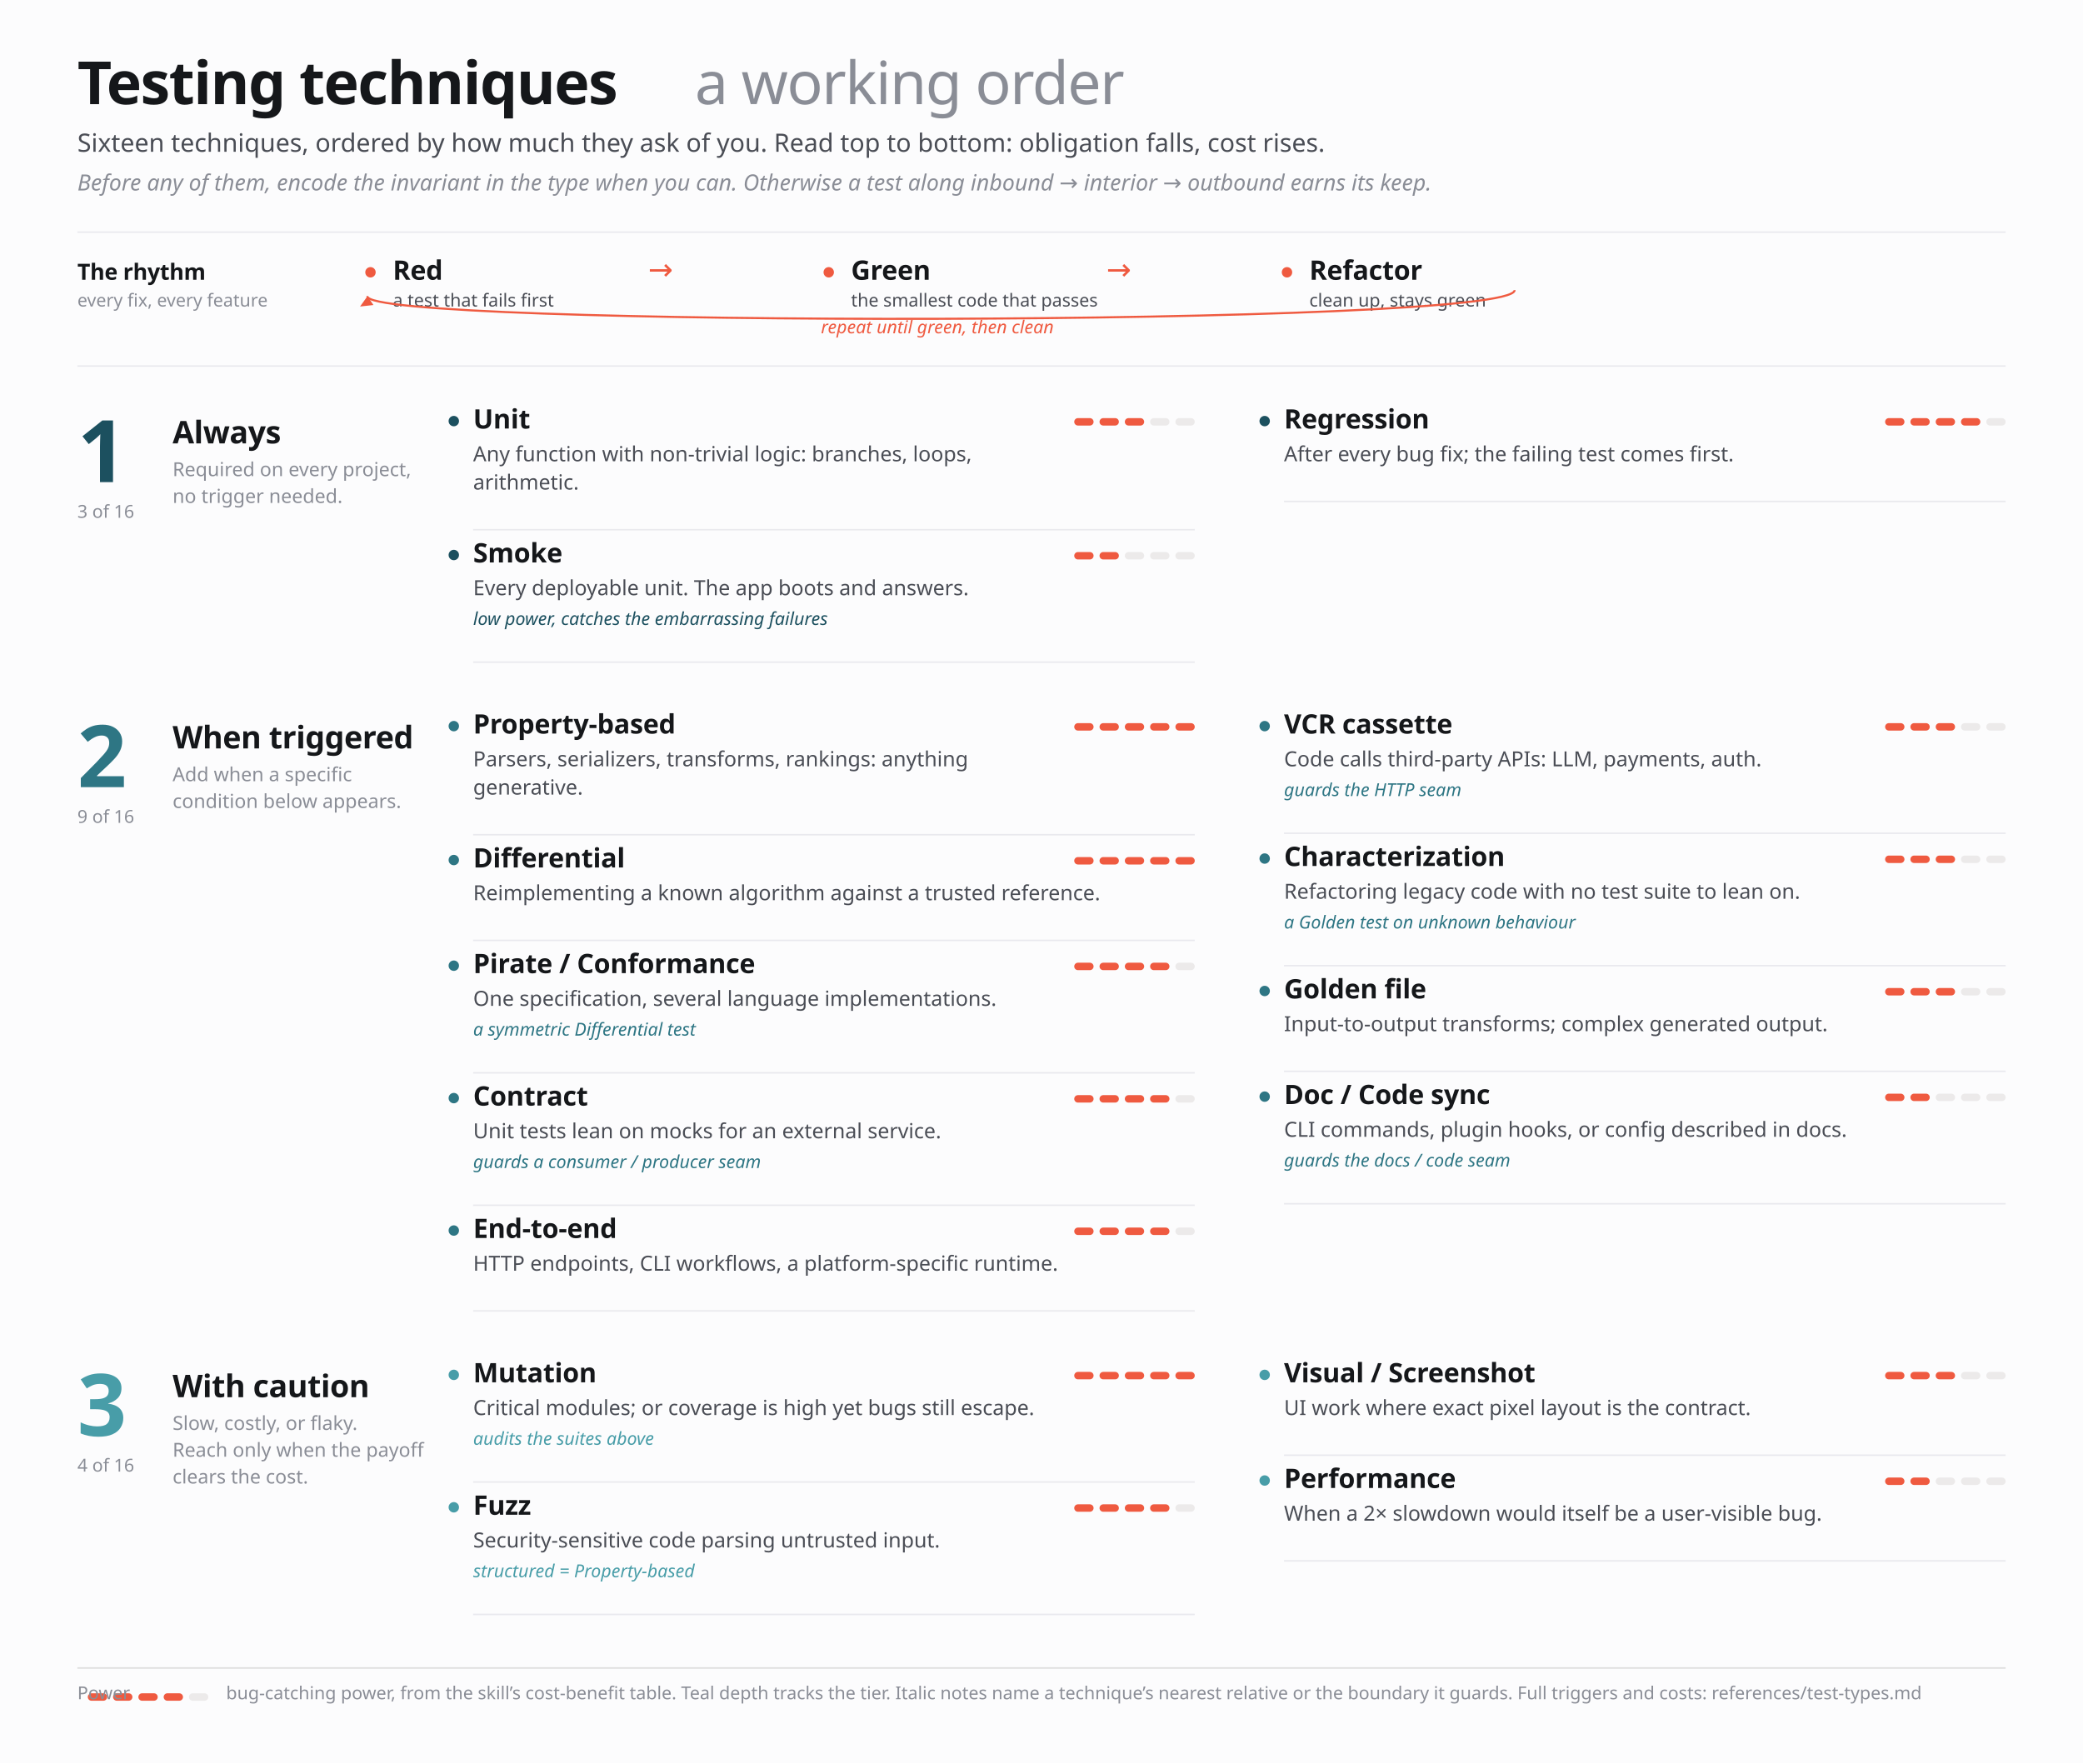
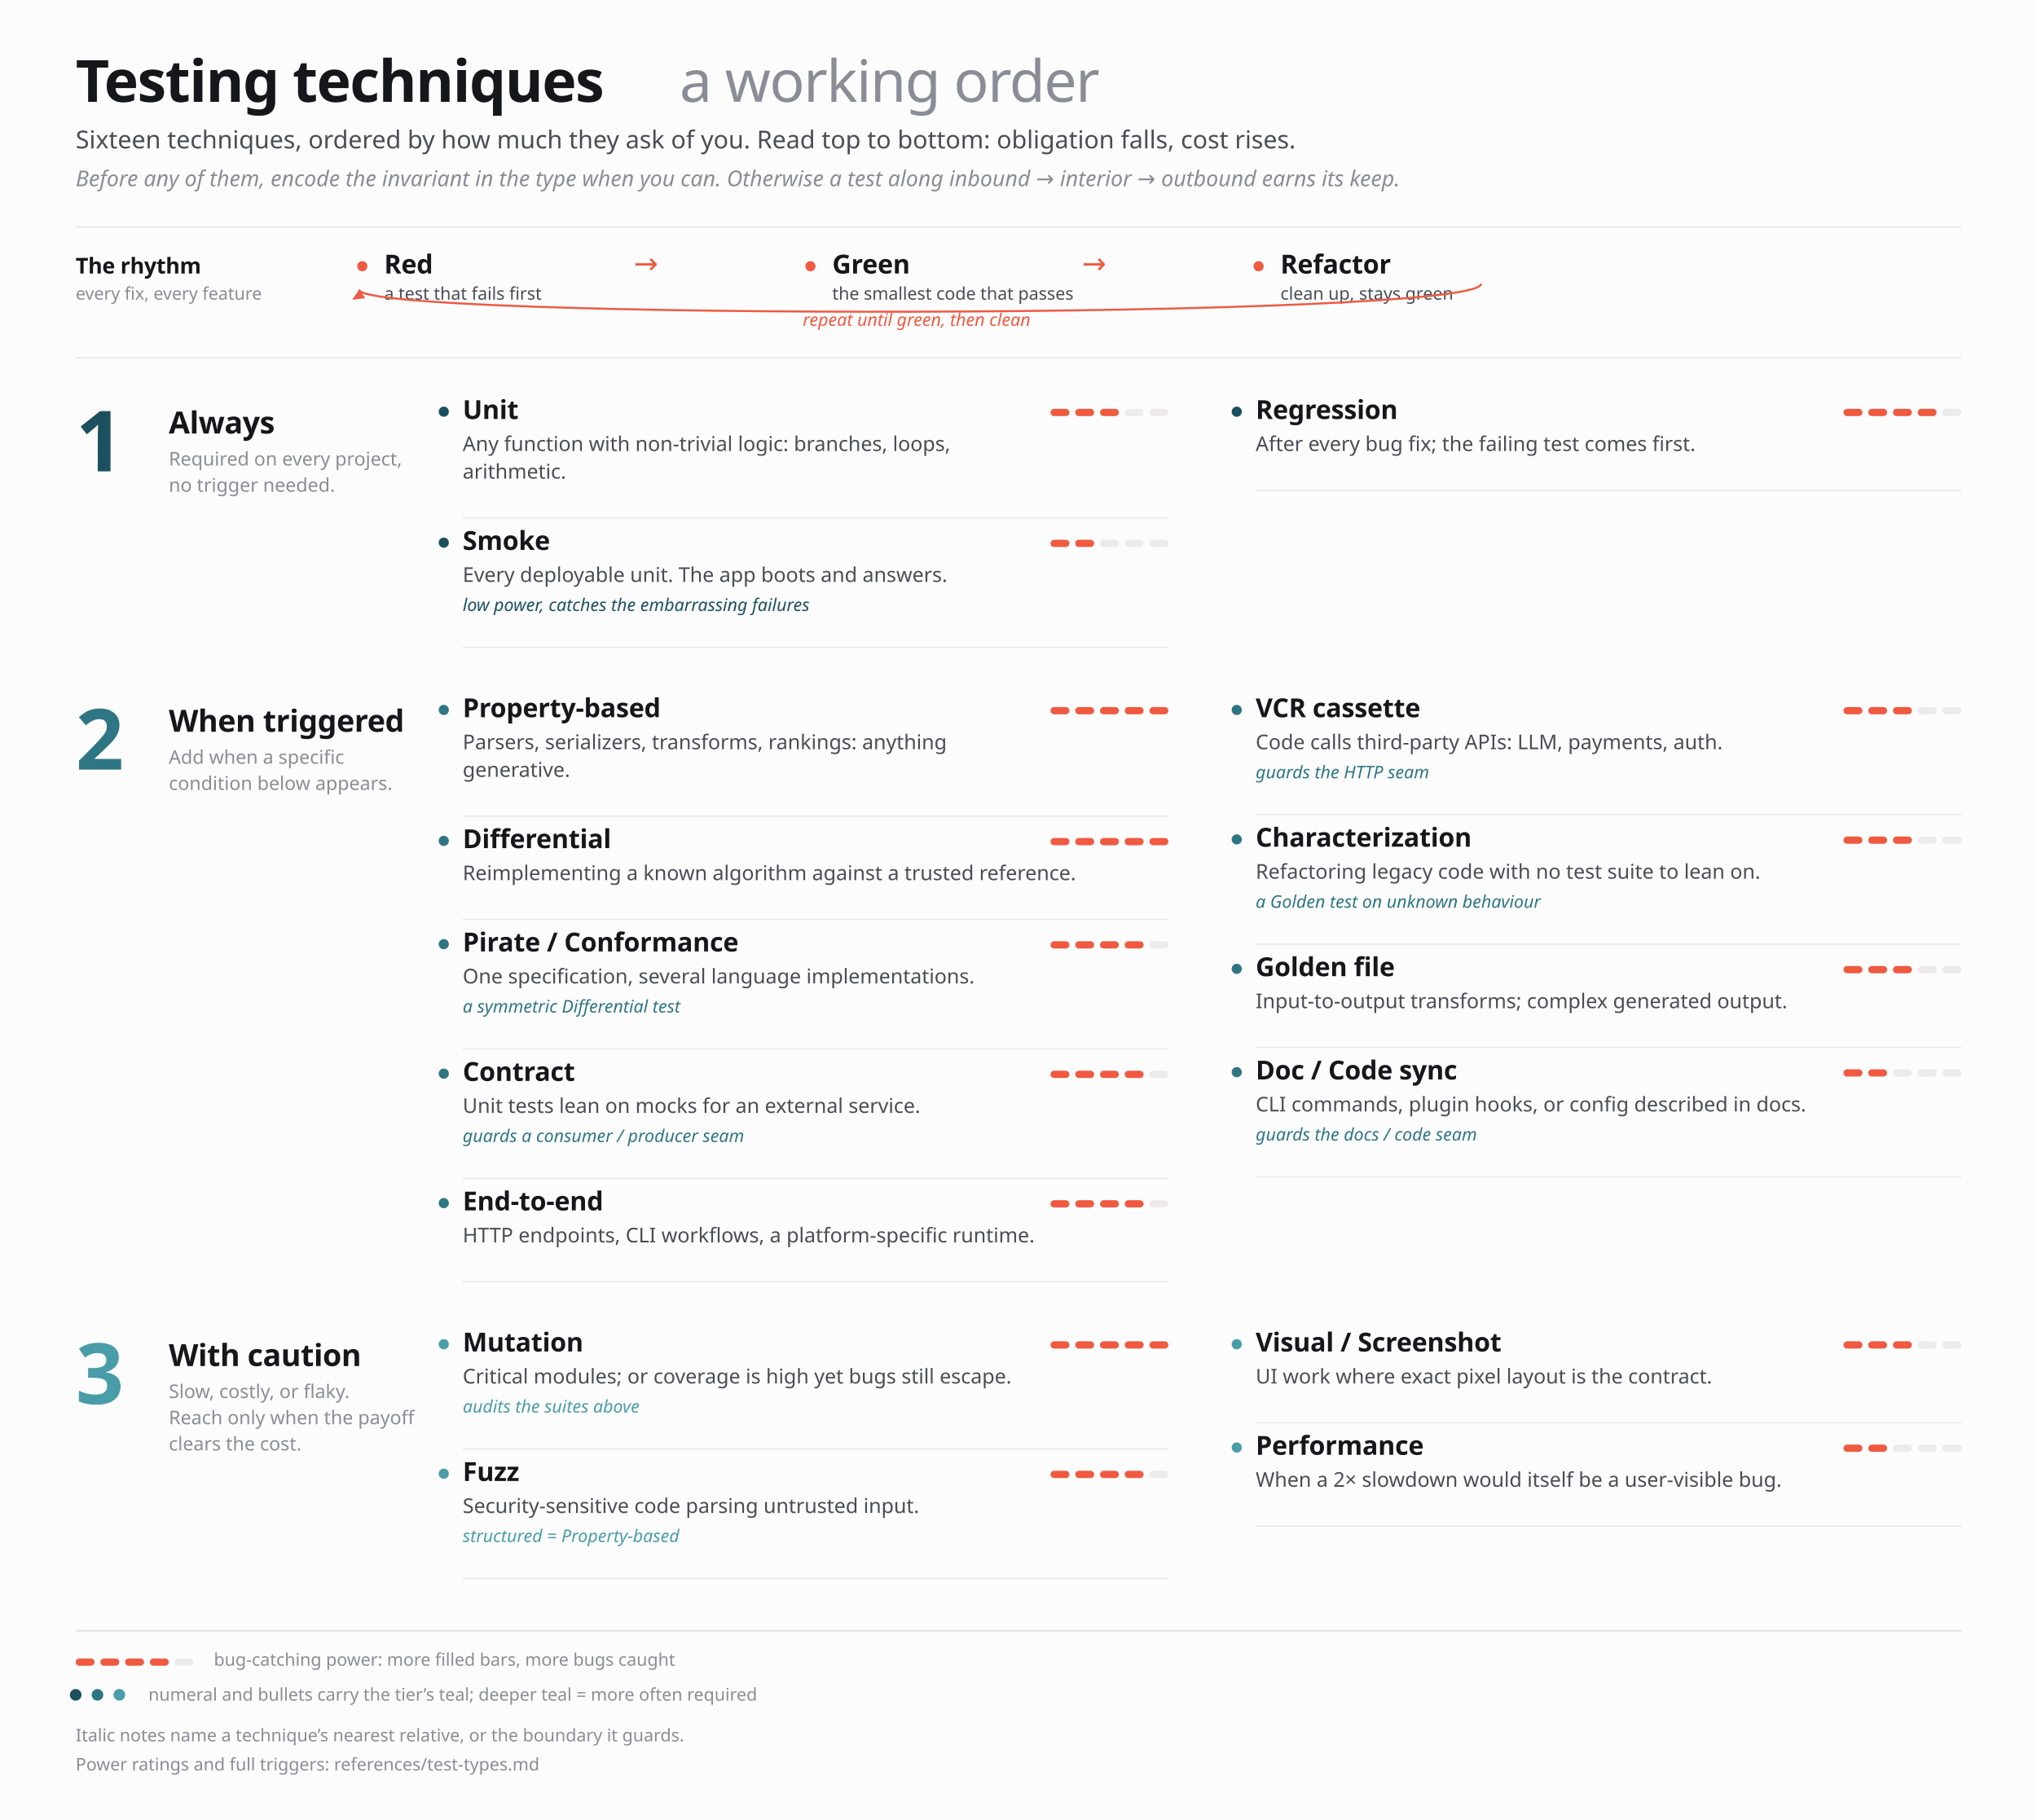
- <svg xmlns="http://www.w3.org/2000/svg" width="1400" height="1185" viewBox="0 0 1400 1185">
-   <rect width="1400" height="1185" fill="#fcfcfd" />
+ <svg xmlns="http://www.w3.org/2000/svg" width="1400" height="1251" viewBox="0 0 1400 1251">
+   <rect width="1400" height="1251" fill="#fcfcfd" />
  <text x="52.0" y="70.0" font-size="40" font-family="Bricolage Grotesque" font-weight="700" fill="#15171a" text-anchor="start" font-kerning="normal" letter-spacing="-0.80">Testing techniques</text>
  <text x="467.0" y="70.0" font-size="40" font-family="Bricolage Grotesque" font-weight="300" fill="#8a8d96" text-anchor="start" font-kerning="normal" letter-spacing="-0.80">a working order</text>
  <text x="52.0" y="102.0" font-size="17" font-family="Hanken Grotesk" font-weight="400" fill="#4a4d55" text-anchor="start" font-kerning="normal">Sixteen techniques, ordered by how much they ask of you. Read top to bottom: obligation falls, cost rises.</text>
  <text x="52.0" y="128.0" font-size="15" font-family="Hanken Grotesk" font-weight="400" fill="#8a8d96" text-anchor="start" font-kerning="normal" font-style="italic">Before any of them, encode the invariant in the type when you can. Otherwise a test along inbound → interior → outbound earns its keep.</text>
  <line x1="52.0" y1="156.0" x2="1348.0" y2="156.0" stroke="#e9e9ee" stroke-width="1" />
  <text x="52.0" y="188.0" font-size="15" font-family="Bricolage Grotesque" font-weight="600" fill="#15171a" text-anchor="start" font-kerning="normal" letter-spacing="-0.15">The rhythm</text>
  <text x="52.0" y="206.0" font-size="12" font-family="Hanken Grotesk" font-weight="400" fill="#8a8d96" text-anchor="start" font-kerning="normal">every fix, every feature</text>
  <circle cx="249.0" cy="183.0" r="3.5" fill="#ef5a40" />
  <text x="264.0" y="188.0" font-size="18" font-family="Bricolage Grotesque" font-weight="600" fill="#15171a" text-anchor="start" font-kerning="normal" letter-spacing="-0.11">Red</text>
  <text x="264.0" y="206.0" font-size="12" font-family="Hanken Grotesk" font-weight="400" fill="#4a4d55" text-anchor="start" font-kerning="normal">a test that fails first</text>
  <circle cx="557.0" cy="183.0" r="3.5" fill="#ef5a40" />
  <text x="572.0" y="188.0" font-size="18" font-family="Bricolage Grotesque" font-weight="600" fill="#15171a" text-anchor="start" font-kerning="normal" letter-spacing="-0.11">Green</text>
  <text x="572.0" y="206.0" font-size="12" font-family="Hanken Grotesk" font-weight="400" fill="#4a4d55" text-anchor="start" font-kerning="normal">the smallest code that passes</text>
  <circle cx="865.0" cy="183.0" r="3.5" fill="#ef5a40" />
  <text x="880.0" y="188.0" font-size="18" font-family="Bricolage Grotesque" font-weight="600" fill="#15171a" text-anchor="start" font-kerning="normal" letter-spacing="-0.11">Refactor</text>
  <text x="880.0" y="206.0" font-size="12" font-family="Hanken Grotesk" font-weight="400" fill="#4a4d55" text-anchor="start" font-kerning="normal">clean up, stays green</text>
  <text x="444.0" y="188.0" font-size="20" font-family="Hanken Grotesk" font-weight="400" fill="#ef5a40" text-anchor="middle" font-kerning="normal">→</text>
  <text x="752.0" y="188.0" font-size="20" font-family="Hanken Grotesk" font-weight="400" fill="#ef5a40" text-anchor="middle" font-kerning="normal">→</text>
  <path d="M 1018.0,195.0 C 1018.0,220.0 242.0,220.0 247.0,199.0" fill="none" stroke="#ef5a40" stroke-width="1.4" />
  <path d="M 247.0,199.0 l -5,7 l 9,-1 z" fill="#ef5a40" />
  <text x="630.0" y="224.0" font-size="12" font-family="Hanken Grotesk" font-weight="400" fill="#ef5a40" text-anchor="middle" font-kerning="normal" font-style="italic">repeat until green, then clean</text>
  <line x1="52.0" y1="246.0" x2="1348.0" y2="246.0" stroke="#e9e9ee" stroke-width="1" />
  <text x="52.0" y="324.0" font-size="58" font-family="Bricolage Grotesque" font-weight="700" fill="#1c505f" text-anchor="start" font-kerning="normal" letter-spacing="-1.74">1</text>
  <text x="116.0" y="298.0" font-size="21" font-family="Bricolage Grotesque" font-weight="600" fill="#15171a" text-anchor="start" font-kerning="normal" letter-spacing="-0.21">Always</text>
  <text x="116.0" y="320.0" font-size="13" font-family="Hanken Grotesk" font-weight="400" fill="#8a8d96" text-anchor="start" font-kerning="normal">Required on every project,</text>
  <text x="116.0" y="338.0" font-size="13" font-family="Hanken Grotesk" font-weight="400" fill="#8a8d96" text-anchor="start" font-kerning="normal">no trigger needed.</text>
-   <text x="52.0" y="348.0" font-size="12" font-family="Hanken Grotesk" font-weight="400" fill="#8a8d96" text-anchor="start" font-kerning="normal">3 of 16</text>
  <circle cx="305.0" cy="283.0" r="3.5" fill="#1c505f" />
  <text x="318.0" y="288.0" font-size="18" font-family="Bricolage Grotesque" font-weight="600" fill="#15171a" text-anchor="start" font-kerning="normal" letter-spacing="-0.11">Unit</text>
  <rect x="722.0" y="281.0" width="13" height="5" rx="2.5" fill="#ef5a40" />
  <rect x="739.0" y="281.0" width="13" height="5" rx="2.5" fill="#ef5a40" />
  <rect x="756.0" y="281.0" width="13" height="5" rx="2.5" fill="#ef5a40" />
  <rect x="773.0" y="281.0" width="13" height="5" rx="2.5" fill="#eceaea" />
  <rect x="790.0" y="281.0" width="13" height="5" rx="2.5" fill="#eceaea" />
  <text x="318.0" y="310.0" font-size="14" font-family="Hanken Grotesk" font-weight="400" fill="#4a4d55" text-anchor="start" font-kerning="normal">Any function with non-trivial logic: branches, loops,</text>
  <text x="318.0" y="329.0" font-size="14" font-family="Hanken Grotesk" font-weight="400" fill="#4a4d55" text-anchor="start" font-kerning="normal">arithmetic.</text>
  <line x1="318.0" y1="356.0" x2="803.0" y2="356.0" stroke="#e9e9ee" stroke-width="1" />
  <circle cx="305.0" cy="373.0" r="3.5" fill="#1c505f" />
  <text x="318.0" y="378.0" font-size="18" font-family="Bricolage Grotesque" font-weight="600" fill="#15171a" text-anchor="start" font-kerning="normal" letter-spacing="-0.11">Smoke</text>
  <rect x="722.0" y="371.0" width="13" height="5" rx="2.5" fill="#ef5a40" />
  <rect x="739.0" y="371.0" width="13" height="5" rx="2.5" fill="#ef5a40" />
  <rect x="756.0" y="371.0" width="13" height="5" rx="2.5" fill="#eceaea" />
  <rect x="773.0" y="371.0" width="13" height="5" rx="2.5" fill="#eceaea" />
  <rect x="790.0" y="371.0" width="13" height="5" rx="2.5" fill="#eceaea" />
  <text x="318.0" y="400.0" font-size="14" font-family="Hanken Grotesk" font-weight="400" fill="#4a4d55" text-anchor="start" font-kerning="normal">Every deployable unit. The app boots and answers.</text>
  <text x="318.0" y="420.0" font-size="12" font-family="Hanken Grotesk" font-weight="400" fill="#1c505f" text-anchor="start" font-kerning="normal" font-style="italic">low power, catches the embarrassing failures</text>
  <line x1="318.0" y1="445.0" x2="803.0" y2="445.0" stroke="#e9e9ee" stroke-width="1" />
  <circle cx="850.0" cy="283.0" r="3.5" fill="#1c505f" />
  <text x="863.0" y="288.0" font-size="18" font-family="Bricolage Grotesque" font-weight="600" fill="#15171a" text-anchor="start" font-kerning="normal" letter-spacing="-0.11">Regression</text>
  <rect x="1267.0" y="281.0" width="13" height="5" rx="2.5" fill="#ef5a40" />
  <rect x="1284.0" y="281.0" width="13" height="5" rx="2.5" fill="#ef5a40" />
  <rect x="1301.0" y="281.0" width="13" height="5" rx="2.5" fill="#ef5a40" />
  <rect x="1318.0" y="281.0" width="13" height="5" rx="2.5" fill="#ef5a40" />
  <rect x="1335.0" y="281.0" width="13" height="5" rx="2.5" fill="#eceaea" />
  <text x="863.0" y="310.0" font-size="14" font-family="Hanken Grotesk" font-weight="400" fill="#4a4d55" text-anchor="start" font-kerning="normal">After every bug fix; the failing test comes first.</text>
  <line x1="863.0" y1="337.0" x2="1348.0" y2="337.0" stroke="#e9e9ee" stroke-width="1" />
  <text x="52.0" y="529.0" font-size="58" font-family="Bricolage Grotesque" font-weight="700" fill="#2e7684" text-anchor="start" font-kerning="normal" letter-spacing="-1.74">2</text>
  <text x="116.0" y="503.0" font-size="21" font-family="Bricolage Grotesque" font-weight="600" fill="#15171a" text-anchor="start" font-kerning="normal" letter-spacing="-0.21">When triggered</text>
  <text x="116.0" y="525.0" font-size="13" font-family="Hanken Grotesk" font-weight="400" fill="#8a8d96" text-anchor="start" font-kerning="normal">Add when a specific</text>
  <text x="116.0" y="543.0" font-size="13" font-family="Hanken Grotesk" font-weight="400" fill="#8a8d96" text-anchor="start" font-kerning="normal">condition below appears.</text>
-   <text x="52.0" y="553.0" font-size="12" font-family="Hanken Grotesk" font-weight="400" fill="#8a8d96" text-anchor="start" font-kerning="normal">9 of 16</text>
  <circle cx="305.0" cy="488.0" r="3.5" fill="#2e7684" />
  <text x="318.0" y="493.0" font-size="18" font-family="Bricolage Grotesque" font-weight="600" fill="#15171a" text-anchor="start" font-kerning="normal" letter-spacing="-0.11">Property-based</text>
  <rect x="722.0" y="486.0" width="13" height="5" rx="2.5" fill="#ef5a40" />
  <rect x="739.0" y="486.0" width="13" height="5" rx="2.5" fill="#ef5a40" />
  <rect x="756.0" y="486.0" width="13" height="5" rx="2.5" fill="#ef5a40" />
  <rect x="773.0" y="486.0" width="13" height="5" rx="2.5" fill="#ef5a40" />
  <rect x="790.0" y="486.0" width="13" height="5" rx="2.5" fill="#ef5a40" />
  <text x="318.0" y="515.0" font-size="14" font-family="Hanken Grotesk" font-weight="400" fill="#4a4d55" text-anchor="start" font-kerning="normal">Parsers, serializers, transforms, rankings: anything</text>
  <text x="318.0" y="534.0" font-size="14" font-family="Hanken Grotesk" font-weight="400" fill="#4a4d55" text-anchor="start" font-kerning="normal">generative.</text>
  <line x1="318.0" y1="561.0" x2="803.0" y2="561.0" stroke="#e9e9ee" stroke-width="1" />
  <circle cx="305.0" cy="578.0" r="3.5" fill="#2e7684" />
  <text x="318.0" y="583.0" font-size="18" font-family="Bricolage Grotesque" font-weight="600" fill="#15171a" text-anchor="start" font-kerning="normal" letter-spacing="-0.11">Differential</text>
  <rect x="722.0" y="576.0" width="13" height="5" rx="2.5" fill="#ef5a40" />
  <rect x="739.0" y="576.0" width="13" height="5" rx="2.5" fill="#ef5a40" />
  <rect x="756.0" y="576.0" width="13" height="5" rx="2.5" fill="#ef5a40" />
  <rect x="773.0" y="576.0" width="13" height="5" rx="2.5" fill="#ef5a40" />
  <rect x="790.0" y="576.0" width="13" height="5" rx="2.5" fill="#ef5a40" />
  <text x="318.0" y="605.0" font-size="14" font-family="Hanken Grotesk" font-weight="400" fill="#4a4d55" text-anchor="start" font-kerning="normal">Reimplementing a known algorithm against a trusted reference.</text>
  <line x1="318.0" y1="632.0" x2="803.0" y2="632.0" stroke="#e9e9ee" stroke-width="1" />
  <circle cx="305.0" cy="649.0" r="3.5" fill="#2e7684" />
  <text x="318.0" y="654.0" font-size="18" font-family="Bricolage Grotesque" font-weight="600" fill="#15171a" text-anchor="start" font-kerning="normal" letter-spacing="-0.11">Pirate / Conformance</text>
  <rect x="722.0" y="647.0" width="13" height="5" rx="2.5" fill="#ef5a40" />
  <rect x="739.0" y="647.0" width="13" height="5" rx="2.5" fill="#ef5a40" />
  <rect x="756.0" y="647.0" width="13" height="5" rx="2.5" fill="#ef5a40" />
  <rect x="773.0" y="647.0" width="13" height="5" rx="2.5" fill="#ef5a40" />
  <rect x="790.0" y="647.0" width="13" height="5" rx="2.5" fill="#eceaea" />
  <text x="318.0" y="676.0" font-size="14" font-family="Hanken Grotesk" font-weight="400" fill="#4a4d55" text-anchor="start" font-kerning="normal">One specification, several language implementations.</text>
  <text x="318.0" y="696.0" font-size="12" font-family="Hanken Grotesk" font-weight="400" fill="#2e7684" text-anchor="start" font-kerning="normal" font-style="italic">a symmetric Differential test</text>
  <line x1="318.0" y1="721.0" x2="803.0" y2="721.0" stroke="#e9e9ee" stroke-width="1" />
  <circle cx="305.0" cy="738.0" r="3.5" fill="#2e7684" />
  <text x="318.0" y="743.0" font-size="18" font-family="Bricolage Grotesque" font-weight="600" fill="#15171a" text-anchor="start" font-kerning="normal" letter-spacing="-0.11">Contract</text>
  <rect x="722.0" y="736.0" width="13" height="5" rx="2.5" fill="#ef5a40" />
  <rect x="739.0" y="736.0" width="13" height="5" rx="2.5" fill="#ef5a40" />
  <rect x="756.0" y="736.0" width="13" height="5" rx="2.5" fill="#ef5a40" />
  <rect x="773.0" y="736.0" width="13" height="5" rx="2.5" fill="#ef5a40" />
  <rect x="790.0" y="736.0" width="13" height="5" rx="2.5" fill="#eceaea" />
  <text x="318.0" y="765.0" font-size="14" font-family="Hanken Grotesk" font-weight="400" fill="#4a4d55" text-anchor="start" font-kerning="normal">Unit tests lean on mocks for an external service.</text>
  <text x="318.0" y="785.0" font-size="12" font-family="Hanken Grotesk" font-weight="400" fill="#2e7684" text-anchor="start" font-kerning="normal" font-style="italic">guards a consumer / producer seam</text>
  <line x1="318.0" y1="810.0" x2="803.0" y2="810.0" stroke="#e9e9ee" stroke-width="1" />
  <circle cx="305.0" cy="827.0" r="3.5" fill="#2e7684" />
  <text x="318.0" y="832.0" font-size="18" font-family="Bricolage Grotesque" font-weight="600" fill="#15171a" text-anchor="start" font-kerning="normal" letter-spacing="-0.11">End-to-end</text>
  <rect x="722.0" y="825.0" width="13" height="5" rx="2.5" fill="#ef5a40" />
  <rect x="739.0" y="825.0" width="13" height="5" rx="2.5" fill="#ef5a40" />
  <rect x="756.0" y="825.0" width="13" height="5" rx="2.5" fill="#ef5a40" />
  <rect x="773.0" y="825.0" width="13" height="5" rx="2.5" fill="#ef5a40" />
  <rect x="790.0" y="825.0" width="13" height="5" rx="2.5" fill="#eceaea" />
  <text x="318.0" y="854.0" font-size="14" font-family="Hanken Grotesk" font-weight="400" fill="#4a4d55" text-anchor="start" font-kerning="normal">HTTP endpoints, CLI workflows, a platform-specific runtime.</text>
  <line x1="318.0" y1="881.0" x2="803.0" y2="881.0" stroke="#e9e9ee" stroke-width="1" />
  <circle cx="850.0" cy="488.0" r="3.5" fill="#2e7684" />
  <text x="863.0" y="493.0" font-size="18" font-family="Bricolage Grotesque" font-weight="600" fill="#15171a" text-anchor="start" font-kerning="normal" letter-spacing="-0.11">VCR cassette</text>
  <rect x="1267.0" y="486.0" width="13" height="5" rx="2.5" fill="#ef5a40" />
  <rect x="1284.0" y="486.0" width="13" height="5" rx="2.5" fill="#ef5a40" />
  <rect x="1301.0" y="486.0" width="13" height="5" rx="2.5" fill="#ef5a40" />
  <rect x="1318.0" y="486.0" width="13" height="5" rx="2.5" fill="#eceaea" />
  <rect x="1335.0" y="486.0" width="13" height="5" rx="2.5" fill="#eceaea" />
  <text x="863.0" y="515.0" font-size="14" font-family="Hanken Grotesk" font-weight="400" fill="#4a4d55" text-anchor="start" font-kerning="normal">Code calls third-party APIs: LLM, payments, auth.</text>
  <text x="863.0" y="535.0" font-size="12" font-family="Hanken Grotesk" font-weight="400" fill="#2e7684" text-anchor="start" font-kerning="normal" font-style="italic">guards the HTTP seam</text>
  <line x1="863.0" y1="560.0" x2="1348.0" y2="560.0" stroke="#e9e9ee" stroke-width="1" />
  <circle cx="850.0" cy="577.0" r="3.5" fill="#2e7684" />
  <text x="863.0" y="582.0" font-size="18" font-family="Bricolage Grotesque" font-weight="600" fill="#15171a" text-anchor="start" font-kerning="normal" letter-spacing="-0.11">Characterization</text>
  <rect x="1267.0" y="575.0" width="13" height="5" rx="2.5" fill="#ef5a40" />
  <rect x="1284.0" y="575.0" width="13" height="5" rx="2.5" fill="#ef5a40" />
  <rect x="1301.0" y="575.0" width="13" height="5" rx="2.5" fill="#ef5a40" />
  <rect x="1318.0" y="575.0" width="13" height="5" rx="2.5" fill="#eceaea" />
  <rect x="1335.0" y="575.0" width="13" height="5" rx="2.5" fill="#eceaea" />
  <text x="863.0" y="604.0" font-size="14" font-family="Hanken Grotesk" font-weight="400" fill="#4a4d55" text-anchor="start" font-kerning="normal">Refactoring legacy code with no test suite to lean on.</text>
  <text x="863.0" y="624.0" font-size="12" font-family="Hanken Grotesk" font-weight="400" fill="#2e7684" text-anchor="start" font-kerning="normal" font-style="italic">a Golden test on unknown behaviour</text>
  <line x1="863.0" y1="649.0" x2="1348.0" y2="649.0" stroke="#e9e9ee" stroke-width="1" />
  <circle cx="850.0" cy="666.0" r="3.5" fill="#2e7684" />
  <text x="863.0" y="671.0" font-size="18" font-family="Bricolage Grotesque" font-weight="600" fill="#15171a" text-anchor="start" font-kerning="normal" letter-spacing="-0.11">Golden file</text>
  <rect x="1267.0" y="664.0" width="13" height="5" rx="2.5" fill="#ef5a40" />
  <rect x="1284.0" y="664.0" width="13" height="5" rx="2.5" fill="#ef5a40" />
  <rect x="1301.0" y="664.0" width="13" height="5" rx="2.5" fill="#ef5a40" />
  <rect x="1318.0" y="664.0" width="13" height="5" rx="2.5" fill="#eceaea" />
  <rect x="1335.0" y="664.0" width="13" height="5" rx="2.5" fill="#eceaea" />
  <text x="863.0" y="693.0" font-size="14" font-family="Hanken Grotesk" font-weight="400" fill="#4a4d55" text-anchor="start" font-kerning="normal">Input-to-output transforms; complex generated output.</text>
  <line x1="863.0" y1="720.0" x2="1348.0" y2="720.0" stroke="#e9e9ee" stroke-width="1" />
  <circle cx="850.0" cy="737.0" r="3.5" fill="#2e7684" />
  <text x="863.0" y="742.0" font-size="18" font-family="Bricolage Grotesque" font-weight="600" fill="#15171a" text-anchor="start" font-kerning="normal" letter-spacing="-0.11">Doc / Code sync</text>
  <rect x="1267.0" y="735.0" width="13" height="5" rx="2.5" fill="#ef5a40" />
  <rect x="1284.0" y="735.0" width="13" height="5" rx="2.5" fill="#ef5a40" />
  <rect x="1301.0" y="735.0" width="13" height="5" rx="2.5" fill="#eceaea" />
  <rect x="1318.0" y="735.0" width="13" height="5" rx="2.5" fill="#eceaea" />
  <rect x="1335.0" y="735.0" width="13" height="5" rx="2.5" fill="#eceaea" />
  <text x="863.0" y="764.0" font-size="14" font-family="Hanken Grotesk" font-weight="400" fill="#4a4d55" text-anchor="start" font-kerning="normal">CLI commands, plugin hooks, or config described in docs.</text>
  <text x="863.0" y="784.0" font-size="12" font-family="Hanken Grotesk" font-weight="400" fill="#2e7684" text-anchor="start" font-kerning="normal" font-style="italic">guards the docs / code seam</text>
  <line x1="863.0" y1="809.0" x2="1348.0" y2="809.0" stroke="#e9e9ee" stroke-width="1" />
  <text x="52.0" y="965.0" font-size="58" font-family="Bricolage Grotesque" font-weight="700" fill="#489da8" text-anchor="start" font-kerning="normal" letter-spacing="-1.74">3</text>
  <text x="116.0" y="939.0" font-size="21" font-family="Bricolage Grotesque" font-weight="600" fill="#15171a" text-anchor="start" font-kerning="normal" letter-spacing="-0.21">With caution</text>
  <text x="116.0" y="961.0" font-size="13" font-family="Hanken Grotesk" font-weight="400" fill="#8a8d96" text-anchor="start" font-kerning="normal">Slow, costly, or flaky.</text>
  <text x="116.0" y="979.0" font-size="13" font-family="Hanken Grotesk" font-weight="400" fill="#8a8d96" text-anchor="start" font-kerning="normal">Reach only when the payoff</text>
  <text x="116.0" y="997.0" font-size="13" font-family="Hanken Grotesk" font-weight="400" fill="#8a8d96" text-anchor="start" font-kerning="normal">clears the cost.</text>
-   <text x="52.0" y="989.0" font-size="12" font-family="Hanken Grotesk" font-weight="400" fill="#8a8d96" text-anchor="start" font-kerning="normal">4 of 16</text>
  <circle cx="305.0" cy="924.0" r="3.5" fill="#489da8" />
  <text x="318.0" y="929.0" font-size="18" font-family="Bricolage Grotesque" font-weight="600" fill="#15171a" text-anchor="start" font-kerning="normal" letter-spacing="-0.11">Mutation</text>
  <rect x="722.0" y="922.0" width="13" height="5" rx="2.5" fill="#ef5a40" />
  <rect x="739.0" y="922.0" width="13" height="5" rx="2.5" fill="#ef5a40" />
  <rect x="756.0" y="922.0" width="13" height="5" rx="2.5" fill="#ef5a40" />
  <rect x="773.0" y="922.0" width="13" height="5" rx="2.5" fill="#ef5a40" />
  <rect x="790.0" y="922.0" width="13" height="5" rx="2.5" fill="#ef5a40" />
  <text x="318.0" y="951.0" font-size="14" font-family="Hanken Grotesk" font-weight="400" fill="#4a4d55" text-anchor="start" font-kerning="normal">Critical modules; or coverage is high yet bugs still escape.</text>
  <text x="318.0" y="971.0" font-size="12" font-family="Hanken Grotesk" font-weight="400" fill="#489da8" text-anchor="start" font-kerning="normal" font-style="italic">audits the suites above</text>
  <line x1="318.0" y1="996.0" x2="803.0" y2="996.0" stroke="#e9e9ee" stroke-width="1" />
  <circle cx="305.0" cy="1013.0" r="3.5" fill="#489da8" />
  <text x="318.0" y="1018.0" font-size="18" font-family="Bricolage Grotesque" font-weight="600" fill="#15171a" text-anchor="start" font-kerning="normal" letter-spacing="-0.11">Fuzz</text>
  <rect x="722.0" y="1011.0" width="13" height="5" rx="2.5" fill="#ef5a40" />
  <rect x="739.0" y="1011.0" width="13" height="5" rx="2.5" fill="#ef5a40" />
  <rect x="756.0" y="1011.0" width="13" height="5" rx="2.5" fill="#ef5a40" />
  <rect x="773.0" y="1011.0" width="13" height="5" rx="2.5" fill="#ef5a40" />
  <rect x="790.0" y="1011.0" width="13" height="5" rx="2.5" fill="#eceaea" />
  <text x="318.0" y="1040.0" font-size="14" font-family="Hanken Grotesk" font-weight="400" fill="#4a4d55" text-anchor="start" font-kerning="normal">Security-sensitive code parsing untrusted input.</text>
  <text x="318.0" y="1060.0" font-size="12" font-family="Hanken Grotesk" font-weight="400" fill="#489da8" text-anchor="start" font-kerning="normal" font-style="italic">structured = Property-based</text>
  <line x1="318.0" y1="1085.0" x2="803.0" y2="1085.0" stroke="#e9e9ee" stroke-width="1" />
  <circle cx="850.0" cy="924.0" r="3.5" fill="#489da8" />
  <text x="863.0" y="929.0" font-size="18" font-family="Bricolage Grotesque" font-weight="600" fill="#15171a" text-anchor="start" font-kerning="normal" letter-spacing="-0.11">Visual / Screenshot</text>
  <rect x="1267.0" y="922.0" width="13" height="5" rx="2.5" fill="#ef5a40" />
  <rect x="1284.0" y="922.0" width="13" height="5" rx="2.5" fill="#ef5a40" />
  <rect x="1301.0" y="922.0" width="13" height="5" rx="2.5" fill="#ef5a40" />
  <rect x="1318.0" y="922.0" width="13" height="5" rx="2.5" fill="#eceaea" />
  <rect x="1335.0" y="922.0" width="13" height="5" rx="2.5" fill="#eceaea" />
  <text x="863.0" y="951.0" font-size="14" font-family="Hanken Grotesk" font-weight="400" fill="#4a4d55" text-anchor="start" font-kerning="normal">UI work where exact pixel layout is the contract.</text>
  <line x1="863.0" y1="978.0" x2="1348.0" y2="978.0" stroke="#e9e9ee" stroke-width="1" />
  <circle cx="850.0" cy="995.0" r="3.5" fill="#489da8" />
  <text x="863.0" y="1000.0" font-size="18" font-family="Bricolage Grotesque" font-weight="600" fill="#15171a" text-anchor="start" font-kerning="normal" letter-spacing="-0.11">Performance</text>
  <rect x="1267.0" y="993.0" width="13" height="5" rx="2.5" fill="#ef5a40" />
  <rect x="1284.0" y="993.0" width="13" height="5" rx="2.5" fill="#ef5a40" />
  <rect x="1301.0" y="993.0" width="13" height="5" rx="2.5" fill="#eceaea" />
  <rect x="1318.0" y="993.0" width="13" height="5" rx="2.5" fill="#eceaea" />
  <rect x="1335.0" y="993.0" width="13" height="5" rx="2.5" fill="#eceaea" />
  <text x="863.0" y="1022.0" font-size="14" font-family="Hanken Grotesk" font-weight="400" fill="#4a4d55" text-anchor="start" font-kerning="normal">When a 2× slowdown would itself be a user-visible bug.</text>
  <line x1="863.0" y1="1049.0" x2="1348.0" y2="1049.0" stroke="#e9e9ee" stroke-width="1" />
  <line x1="52.0" y1="1121.0" x2="1348.0" y2="1121.0" stroke="#dededd" stroke-width="1" />
-   <rect x="59.0" y="1138.0" width="13" height="5" rx="2.5" fill="#ef5a40" />
-   <rect x="76.0" y="1138.0" width="13" height="5" rx="2.5" fill="#ef5a40" />
-   <rect x="93.0" y="1138.0" width="13" height="5" rx="2.5" fill="#ef5a40" />
-   <rect x="110.0" y="1138.0" width="13" height="5" rx="2.5" fill="#ef5a40" />
-   <rect x="127.0" y="1138.0" width="13" height="5" rx="2.5" fill="#eceaea" />
-   <text x="52.0" y="1142.0" font-size="12" font-family="Hanken Grotesk" font-weight="400" fill="#8a8d96" text-anchor="start" font-kerning="normal">Power</text>
-   <text x="152.0" y="1142.0" font-size="12" font-family="Hanken Grotesk" font-weight="400" fill="#8a8d96" text-anchor="start" font-kerning="normal">bug-catching power, from the skill’s cost-benefit table.   Teal depth tracks the tier.   Italic notes name a technique’s nearest relative or the boundary it guards.   Full triggers and costs: references/test-types.md</text>
+   <rect x="52.0" y="1140.0" width="13" height="5" rx="2.5" fill="#ef5a40" />
+   <rect x="69.0" y="1140.0" width="13" height="5" rx="2.5" fill="#ef5a40" />
+   <rect x="86.0" y="1140.0" width="13" height="5" rx="2.5" fill="#ef5a40" />
+   <rect x="103.0" y="1140.0" width="13" height="5" rx="2.5" fill="#ef5a40" />
+   <rect x="120.0" y="1140.0" width="13" height="5" rx="2.5" fill="#eceaea" />
+   <text x="147.0" y="1145.0" font-size="12" font-family="Hanken Grotesk" font-weight="400" fill="#8a8d96" text-anchor="start" font-kerning="normal">bug-catching power: more filled bars, more bugs caught</text>
+   <circle cx="52.0" cy="1165.0" r="4" fill="#1c505f" />
+   <circle cx="67.0" cy="1165.0" r="4" fill="#2e7684" />
+   <circle cx="82.0" cy="1165.0" r="4" fill="#489da8" />
+   <text x="102.0" y="1169.0" font-size="12" font-family="Hanken Grotesk" font-weight="400" fill="#8a8d96" text-anchor="start" font-kerning="normal">numeral and bullets carry the tier’s teal; deeper teal = more often required</text>
+   <text x="52.0" y="1197.0" font-size="12" font-family="Hanken Grotesk" font-weight="400" fill="#8a8d96" text-anchor="start" font-kerning="normal">Italic notes name a technique’s nearest relative, or the boundary it guards.</text>
+   <text x="52.0" y="1217.0" font-size="12" font-family="Hanken Grotesk" font-weight="400" fill="#8a8d96" text-anchor="start" font-kerning="normal">Power ratings and full triggers: references/test-types.md</text>
</svg>
